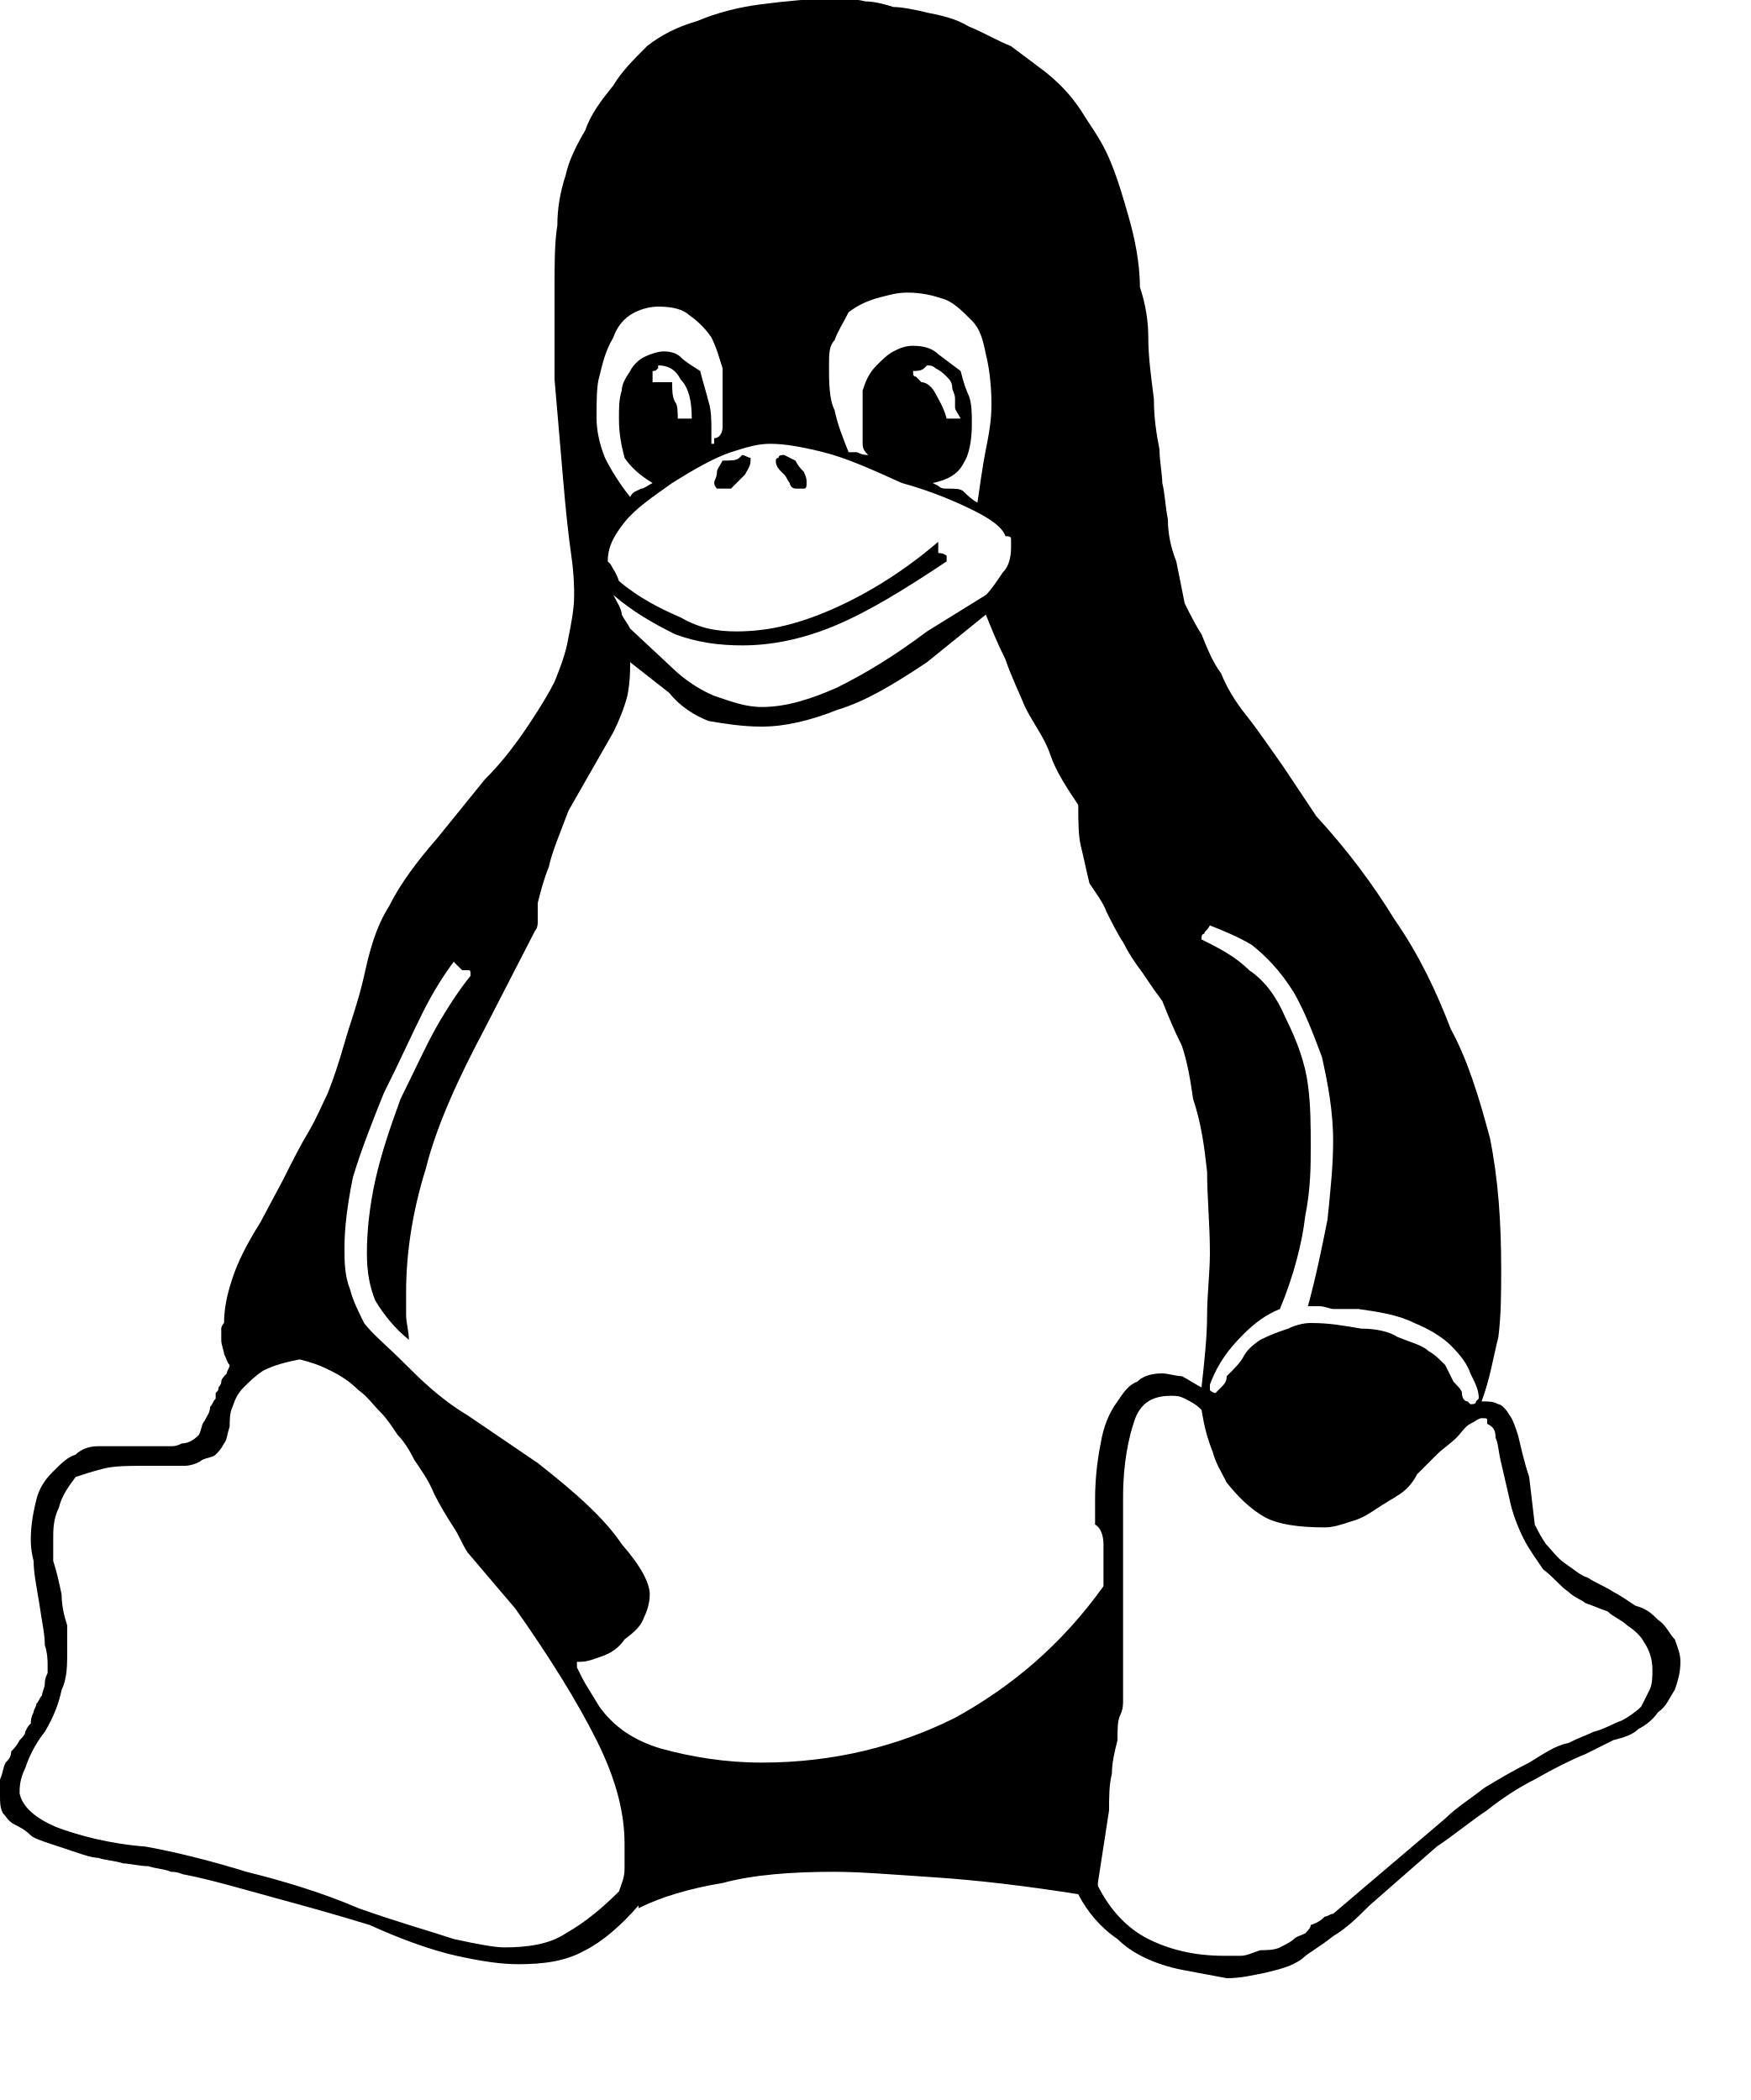
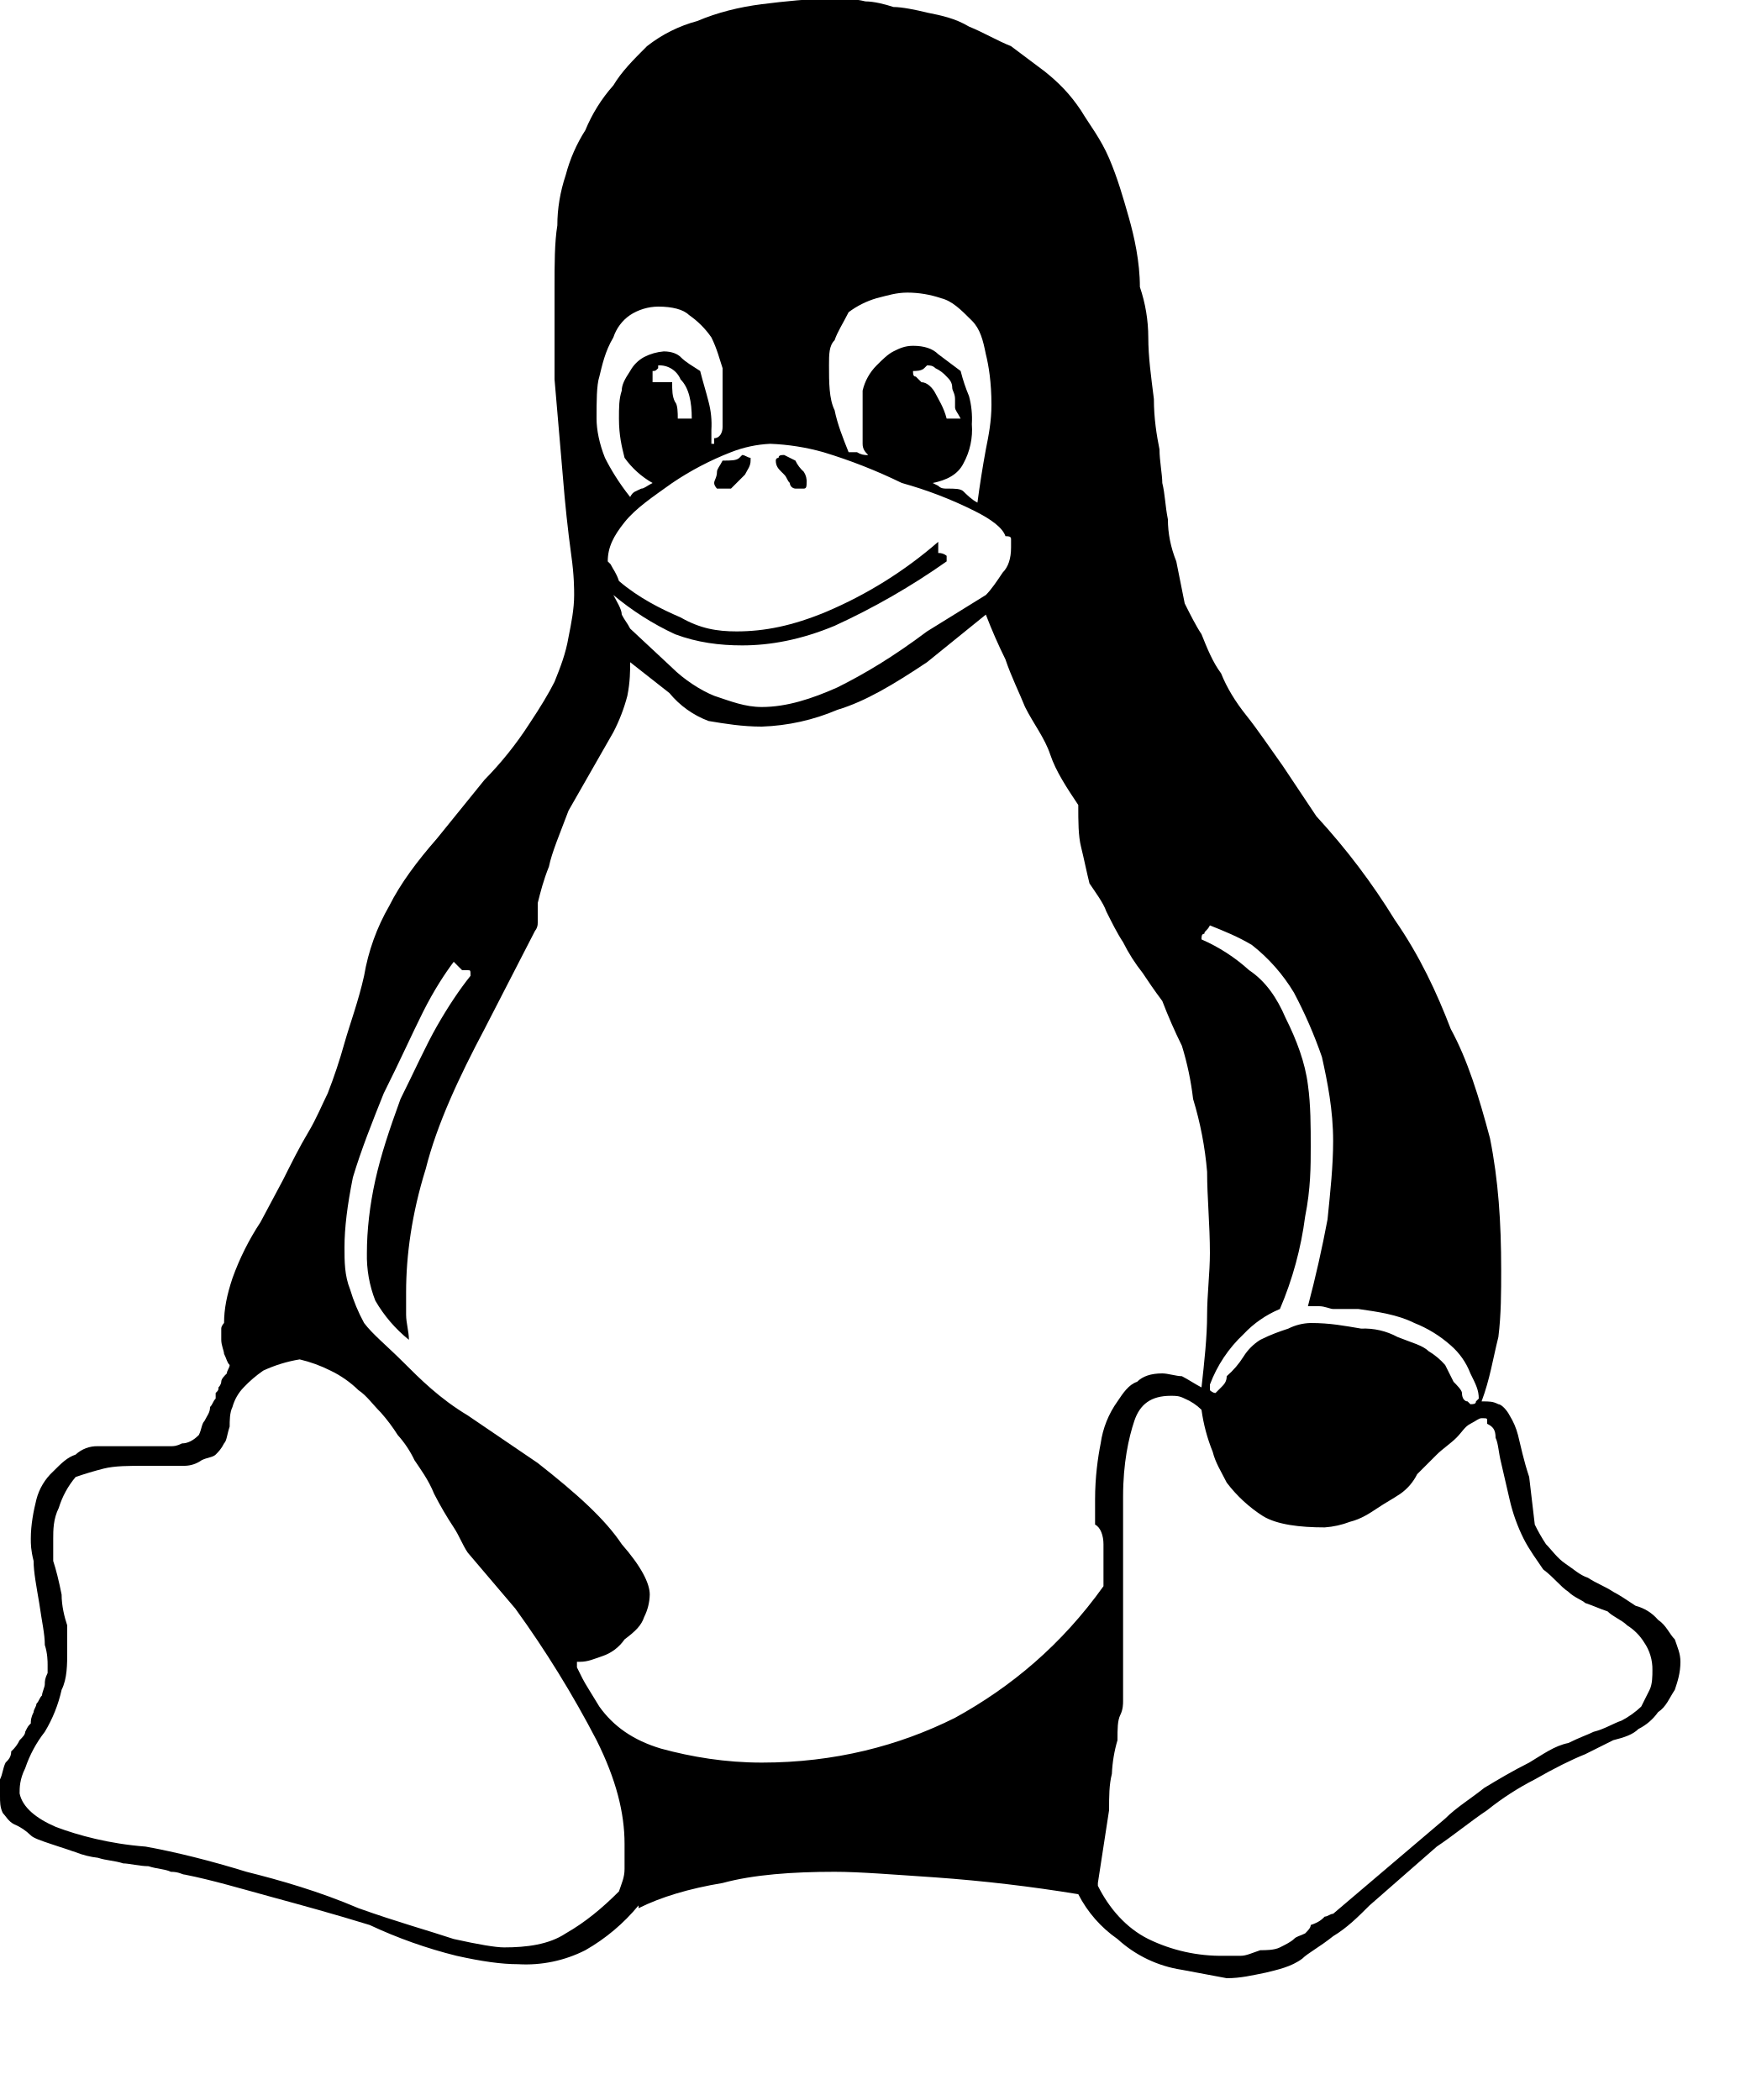
- <svg xmlns="http://www.w3.org/2000/svg" width="10" height="12" viewBox="0 0 10 12" fill="none">
-   <path d="M4.608 2.76C4.608 2.776 4.608 2.792 4.592 2.792H4.576H4.544C4.528 2.792 4.512 2.776 4.512 2.76C4.496 2.744 4.496 2.728 4.48 2.712L4.464 2.696C4.448 2.68 4.432 2.664 4.432 2.632C4.432 2.616 4.448 2.616 4.448 2.616C4.448 2.6 4.464 2.6 4.48 2.6L4.544 2.632C4.56 2.664 4.576 2.68 4.592 2.696C4.608 2.728 4.608 2.744 4.608 2.76ZM3.952 2.392C3.952 2.296 3.936 2.216 3.888 2.168C3.856 2.104 3.808 2.088 3.76 2.088V2.104C3.744 2.12 3.744 2.12 3.728 2.12V2.184H3.84C3.84 2.232 3.84 2.264 3.856 2.296C3.872 2.312 3.872 2.36 3.872 2.392H3.952ZM5.264 2.184C5.296 2.184 5.328 2.216 5.344 2.248C5.36 2.28 5.392 2.328 5.408 2.392H5.488C5.472 2.36 5.456 2.344 5.456 2.328C5.456 2.312 5.456 2.296 5.456 2.28C5.456 2.248 5.44 2.232 5.44 2.216C5.44 2.184 5.424 2.168 5.408 2.152C5.392 2.136 5.376 2.12 5.344 2.104C5.328 2.088 5.312 2.088 5.296 2.088L5.28 2.104C5.264 2.12 5.232 2.12 5.216 2.12C5.216 2.136 5.216 2.152 5.232 2.152C5.248 2.168 5.264 2.184 5.264 2.184ZM4.128 2.792H4.096C4.096 2.792 4.08 2.776 4.08 2.76C4.08 2.744 4.096 2.728 4.096 2.696C4.096 2.68 4.112 2.664 4.128 2.632C4.176 2.632 4.208 2.632 4.224 2.616L4.24 2.6C4.256 2.6 4.272 2.616 4.288 2.616V2.632C4.288 2.664 4.272 2.68 4.256 2.712C4.24 2.728 4.208 2.76 4.176 2.792H4.128ZM3.728 2.76C3.648 2.712 3.6 2.664 3.568 2.616C3.552 2.552 3.536 2.488 3.536 2.392C3.536 2.328 3.536 2.28 3.552 2.232C3.552 2.2 3.568 2.168 3.6 2.12C3.616 2.088 3.648 2.056 3.68 2.04C3.712 2.024 3.76 2.008 3.792 2.008C3.84 2.008 3.872 2.024 3.888 2.04C3.92 2.072 3.952 2.088 4 2.12C4.016 2.184 4.032 2.232 4.048 2.296C4.064 2.344 4.064 2.408 4.064 2.456V2.536H4.08V2.504C4.112 2.504 4.128 2.472 4.128 2.44C4.128 2.408 4.128 2.36 4.128 2.28C4.128 2.216 4.128 2.152 4.128 2.104C4.112 2.056 4.096 1.992 4.064 1.928C4.032 1.88 3.984 1.832 3.936 1.8C3.904 1.768 3.84 1.752 3.76 1.752C3.712 1.752 3.648 1.768 3.6 1.8C3.552 1.832 3.52 1.88 3.504 1.928C3.456 2.008 3.44 2.088 3.424 2.152C3.408 2.2 3.408 2.296 3.408 2.392C3.408 2.456 3.424 2.536 3.456 2.616C3.488 2.68 3.536 2.76 3.6 2.84C3.616 2.808 3.632 2.808 3.664 2.792C3.68 2.792 3.696 2.776 3.728 2.76ZM8.4 8.024C8.416 8.024 8.432 8.024 8.432 8.008L8.448 7.992C8.448 7.944 8.432 7.912 8.4 7.848C8.384 7.8 8.352 7.752 8.288 7.688C8.24 7.64 8.16 7.592 8.08 7.56C7.984 7.512 7.872 7.496 7.76 7.48H7.712H7.696C7.664 7.48 7.648 7.48 7.648 7.48C7.648 7.48 7.632 7.48 7.616 7.48C7.6 7.48 7.568 7.464 7.536 7.464C7.504 7.464 7.488 7.464 7.472 7.464C7.52 7.288 7.552 7.128 7.584 6.968C7.6 6.808 7.616 6.664 7.616 6.52C7.616 6.344 7.584 6.184 7.552 6.04C7.504 5.912 7.456 5.784 7.392 5.672C7.312 5.544 7.232 5.464 7.152 5.4C7.072 5.352 6.992 5.32 6.912 5.288C6.896 5.32 6.88 5.32 6.88 5.336C6.864 5.336 6.864 5.352 6.864 5.368C6.96 5.416 7.056 5.464 7.136 5.544C7.232 5.608 7.296 5.704 7.344 5.816C7.408 5.944 7.456 6.072 7.472 6.2C7.488 6.312 7.488 6.44 7.488 6.552C7.488 6.664 7.488 6.792 7.456 6.952C7.44 7.096 7.392 7.288 7.312 7.48C7.232 7.512 7.168 7.56 7.104 7.624C7.024 7.704 6.96 7.784 6.912 7.912C6.912 7.928 6.912 7.928 6.912 7.944C6.912 7.944 6.928 7.96 6.944 7.96L6.976 7.928C6.992 7.912 7.008 7.896 7.008 7.864C7.056 7.816 7.088 7.784 7.104 7.752C7.12 7.72 7.152 7.688 7.2 7.656C7.264 7.624 7.312 7.608 7.36 7.592C7.392 7.576 7.44 7.56 7.488 7.56C7.6 7.56 7.68 7.576 7.776 7.592C7.856 7.592 7.936 7.608 7.984 7.64C8.064 7.672 8.128 7.688 8.16 7.72C8.192 7.736 8.224 7.768 8.256 7.8C8.272 7.832 8.288 7.864 8.304 7.896C8.32 7.912 8.352 7.944 8.352 7.96C8.352 7.992 8.368 8.008 8.384 8.008L8.4 8.024ZM4.96 2.6C4.944 2.584 4.928 2.568 4.928 2.536C4.928 2.504 4.928 2.472 4.928 2.424C4.928 2.344 4.928 2.28 4.928 2.232C4.944 2.184 4.96 2.136 5.008 2.088C5.04 2.056 5.072 2.024 5.104 2.008C5.136 1.992 5.168 1.976 5.216 1.976C5.28 1.976 5.328 1.992 5.36 2.024C5.424 2.072 5.424 2.072 5.488 2.12C5.504 2.184 5.52 2.232 5.536 2.264C5.552 2.312 5.552 2.36 5.552 2.424C5.552 2.52 5.536 2.6 5.504 2.648C5.472 2.712 5.408 2.744 5.328 2.76L5.36 2.776C5.376 2.792 5.392 2.792 5.408 2.792C5.456 2.792 5.488 2.792 5.504 2.808C5.52 2.824 5.552 2.856 5.584 2.872C5.6 2.76 5.616 2.648 5.632 2.568C5.648 2.488 5.664 2.408 5.664 2.312C5.664 2.184 5.648 2.088 5.632 2.024C5.616 1.944 5.6 1.88 5.552 1.832C5.488 1.768 5.44 1.72 5.376 1.704C5.328 1.688 5.264 1.672 5.184 1.672C5.12 1.672 5.072 1.688 5.008 1.704C4.96 1.72 4.912 1.736 4.848 1.784C4.816 1.848 4.784 1.896 4.768 1.944C4.736 1.976 4.736 2.024 4.736 2.088C4.736 2.184 4.736 2.28 4.768 2.344C4.784 2.424 4.816 2.504 4.848 2.584C4.864 2.584 4.88 2.584 4.896 2.584C4.928 2.6 4.944 2.6 4.96 2.6ZM5.408 3.208C5.168 3.368 4.96 3.496 4.768 3.576C4.576 3.656 4.4 3.688 4.24 3.688C4.112 3.688 3.984 3.672 3.856 3.624C3.728 3.56 3.616 3.496 3.504 3.4C3.52 3.432 3.552 3.48 3.552 3.512C3.568 3.544 3.584 3.56 3.6 3.592L3.84 3.816C3.904 3.88 4 3.944 4.08 3.976C4.176 4.008 4.256 4.04 4.352 4.04C4.496 4.04 4.64 3.992 4.784 3.928C4.944 3.848 5.104 3.752 5.296 3.608L5.632 3.4C5.664 3.368 5.696 3.32 5.728 3.272C5.76 3.24 5.776 3.192 5.776 3.128C5.776 3.112 5.776 3.096 5.776 3.08C5.776 3.064 5.76 3.064 5.744 3.064C5.728 3.016 5.664 2.968 5.568 2.92C5.472 2.872 5.328 2.808 5.152 2.76C4.976 2.68 4.832 2.616 4.704 2.584C4.576 2.552 4.48 2.536 4.4 2.536C4.336 2.536 4.272 2.552 4.176 2.584C4.08 2.616 3.968 2.68 3.84 2.76C3.728 2.84 3.632 2.904 3.568 2.984C3.504 3.064 3.472 3.128 3.472 3.208L3.488 3.224C3.504 3.256 3.52 3.272 3.536 3.32C3.648 3.416 3.776 3.48 3.888 3.528C4 3.592 4.096 3.608 4.208 3.608C4.368 3.608 4.528 3.576 4.72 3.496C4.912 3.416 5.136 3.288 5.36 3.096V3.16C5.392 3.16 5.408 3.176 5.408 3.176V3.208ZM6.272 10.776C6.336 10.904 6.432 11.016 6.56 11.08C6.688 11.144 6.832 11.176 6.992 11.176C7.024 11.176 7.056 11.176 7.088 11.176C7.12 11.176 7.152 11.16 7.2 11.144C7.232 11.144 7.28 11.144 7.312 11.128C7.344 11.112 7.376 11.096 7.392 11.08C7.408 11.064 7.424 11.064 7.456 11.048C7.472 11.032 7.488 11.016 7.488 11C7.536 10.984 7.552 10.968 7.568 10.952C7.584 10.952 7.6 10.936 7.616 10.936L8.256 10.392C8.32 10.328 8.4 10.28 8.48 10.216C8.56 10.168 8.64 10.12 8.736 10.072C8.816 10.024 8.88 9.976 8.96 9.96C9.024 9.928 9.072 9.912 9.104 9.896C9.168 9.88 9.216 9.848 9.264 9.832C9.296 9.816 9.344 9.784 9.376 9.752C9.392 9.72 9.408 9.688 9.424 9.656C9.44 9.624 9.44 9.576 9.44 9.544C9.44 9.48 9.424 9.432 9.392 9.384C9.376 9.352 9.344 9.32 9.296 9.288C9.264 9.256 9.216 9.24 9.184 9.208C9.136 9.192 9.104 9.176 9.056 9.16C9.04 9.144 8.992 9.128 8.96 9.096C8.912 9.064 8.88 9.016 8.816 8.968C8.784 8.92 8.736 8.856 8.704 8.792C8.672 8.728 8.64 8.648 8.624 8.568L8.576 8.36C8.56 8.296 8.56 8.248 8.544 8.216C8.544 8.168 8.528 8.152 8.496 8.136V8.12C8.496 8.104 8.496 8.104 8.464 8.104C8.448 8.104 8.432 8.12 8.4 8.136C8.368 8.152 8.352 8.184 8.32 8.216C8.288 8.248 8.24 8.28 8.208 8.312C8.176 8.344 8.128 8.392 8.096 8.424C8.08 8.456 8.048 8.504 8 8.536C7.952 8.568 7.92 8.584 7.872 8.616C7.824 8.648 7.776 8.68 7.712 8.696C7.664 8.712 7.616 8.728 7.568 8.728C7.424 8.728 7.296 8.712 7.216 8.664C7.136 8.616 7.072 8.552 7.008 8.472C6.976 8.408 6.944 8.36 6.928 8.296C6.896 8.216 6.88 8.152 6.864 8.056C6.832 8.024 6.8 8.008 6.768 7.992C6.736 7.976 6.72 7.976 6.688 7.976C6.576 7.976 6.512 8.024 6.48 8.12C6.448 8.216 6.416 8.36 6.416 8.552V9.72C6.416 9.736 6.416 9.768 6.4 9.8C6.384 9.832 6.384 9.88 6.384 9.944C6.368 10.008 6.352 10.072 6.352 10.136C6.336 10.2 6.336 10.264 6.336 10.344L6.272 10.76V10.776ZM0.832 10.552C1.008 10.584 1.2 10.632 1.408 10.696C1.6 10.744 1.824 10.808 2.048 10.904C2.272 10.984 2.448 11.032 2.592 11.08C2.736 11.112 2.832 11.128 2.88 11.128C3.008 11.128 3.136 11.112 3.232 11.048C3.344 10.984 3.44 10.904 3.536 10.808C3.552 10.76 3.568 10.728 3.568 10.68V10.536C3.568 10.36 3.52 10.168 3.408 9.944C3.296 9.72 3.136 9.464 2.944 9.192L2.672 8.872C2.64 8.824 2.624 8.776 2.592 8.728C2.56 8.68 2.512 8.6 2.48 8.536C2.448 8.456 2.4 8.392 2.368 8.344C2.336 8.28 2.304 8.232 2.272 8.2C2.24 8.152 2.208 8.104 2.176 8.072C2.128 8.024 2.096 7.976 2.048 7.944C2 7.896 1.952 7.864 1.888 7.832C1.824 7.8 1.776 7.784 1.712 7.768C1.632 7.784 1.568 7.8 1.504 7.832C1.456 7.864 1.424 7.896 1.392 7.928C1.36 7.96 1.344 7.992 1.328 8.04C1.312 8.072 1.312 8.12 1.312 8.152C1.296 8.2 1.296 8.232 1.28 8.248C1.264 8.28 1.248 8.296 1.232 8.312C1.216 8.328 1.184 8.328 1.152 8.344C1.136 8.36 1.088 8.376 1.056 8.376H1.008H0.944H0.832C0.736 8.376 0.656 8.376 0.592 8.392C0.528 8.408 0.48 8.424 0.432 8.44C0.384 8.504 0.352 8.552 0.336 8.616C0.304 8.68 0.304 8.744 0.304 8.792C0.304 8.824 0.304 8.872 0.304 8.92C0.32 8.968 0.336 9.032 0.352 9.112C0.352 9.176 0.368 9.24 0.384 9.288C0.384 9.352 0.384 9.4 0.384 9.432C0.384 9.512 0.384 9.592 0.352 9.656C0.336 9.736 0.304 9.816 0.256 9.896C0.192 9.976 0.16 10.056 0.144 10.104C0.112 10.168 0.112 10.216 0.112 10.248C0.128 10.328 0.208 10.392 0.32 10.44C0.448 10.488 0.624 10.536 0.832 10.552ZM2.096 7.16C2.096 7.032 2.112 6.888 2.144 6.744C2.176 6.6 2.224 6.456 2.288 6.28C2.368 6.12 2.432 5.976 2.496 5.864C2.56 5.752 2.624 5.656 2.688 5.576C2.688 5.544 2.688 5.544 2.672 5.544H2.64L2.592 5.496C2.544 5.56 2.48 5.656 2.416 5.784C2.352 5.912 2.288 6.056 2.192 6.248C2.128 6.408 2.064 6.568 2.016 6.728C1.984 6.888 1.968 7.016 1.968 7.128C1.968 7.208 1.968 7.288 2 7.368C2.016 7.432 2.048 7.496 2.08 7.56C2.128 7.624 2.208 7.688 2.304 7.784C2.4 7.88 2.512 7.992 2.672 8.088L3.072 8.36C3.296 8.536 3.456 8.68 3.552 8.824C3.664 8.952 3.712 9.048 3.712 9.112C3.712 9.16 3.696 9.208 3.68 9.24C3.664 9.288 3.632 9.32 3.568 9.368C3.536 9.416 3.488 9.448 3.44 9.464C3.392 9.48 3.36 9.496 3.312 9.496H3.296V9.528L3.328 9.592C3.344 9.624 3.376 9.672 3.424 9.752C3.504 9.864 3.616 9.944 3.776 9.992C3.952 10.04 4.144 10.072 4.352 10.072C4.768 10.072 5.136 9.976 5.456 9.816C5.776 9.64 6.064 9.4 6.304 9.064C6.304 8.968 6.304 8.888 6.304 8.824C6.304 8.776 6.288 8.728 6.256 8.712V8.568C6.256 8.44 6.272 8.328 6.288 8.248C6.304 8.152 6.336 8.072 6.384 8.008C6.416 7.96 6.448 7.912 6.496 7.896C6.528 7.864 6.576 7.848 6.64 7.848C6.672 7.848 6.72 7.864 6.752 7.864C6.784 7.88 6.832 7.912 6.864 7.928C6.88 7.784 6.896 7.64 6.896 7.512C6.896 7.4 6.912 7.272 6.912 7.16C6.912 7 6.896 6.84 6.896 6.696C6.88 6.552 6.864 6.424 6.816 6.28C6.8 6.168 6.784 6.072 6.752 5.976C6.704 5.88 6.672 5.8 6.64 5.72C6.592 5.656 6.56 5.608 6.528 5.56C6.48 5.496 6.448 5.448 6.416 5.384C6.384 5.336 6.352 5.272 6.32 5.208C6.304 5.16 6.256 5.096 6.224 5.048C6.208 4.984 6.192 4.904 6.176 4.84C6.16 4.776 6.16 4.696 6.16 4.6C6.096 4.504 6.032 4.408 6 4.312C5.968 4.216 5.904 4.136 5.856 4.04C5.824 3.96 5.776 3.864 5.744 3.768C5.696 3.672 5.664 3.592 5.632 3.512L5.296 3.784C5.104 3.912 4.944 4.008 4.784 4.056C4.624 4.12 4.48 4.152 4.352 4.152C4.24 4.152 4.144 4.136 4.048 4.12C3.968 4.088 3.888 4.04 3.824 3.96L3.6 3.784C3.6 3.832 3.6 3.896 3.584 3.976C3.568 4.04 3.536 4.12 3.504 4.184L3.248 4.632C3.2 4.76 3.152 4.872 3.136 4.952C3.104 5.032 3.088 5.096 3.072 5.16C3.072 5.208 3.072 5.24 3.072 5.272C3.072 5.304 3.056 5.32 3.056 5.32L2.768 5.88C2.624 6.152 2.496 6.424 2.432 6.68C2.352 6.936 2.32 7.176 2.32 7.384C2.32 7.432 2.32 7.464 2.32 7.512C2.32 7.56 2.336 7.608 2.336 7.656C2.256 7.592 2.192 7.512 2.144 7.432C2.112 7.352 2.096 7.272 2.096 7.16ZM4.768 10.696C4.528 10.696 4.304 10.712 4.128 10.76C3.936 10.792 3.776 10.84 3.648 10.904V10.888C3.552 11 3.44 11.096 3.344 11.144C3.232 11.208 3.104 11.224 2.96 11.224C2.864 11.224 2.752 11.208 2.608 11.176C2.464 11.144 2.288 11.08 2.112 11C1.904 10.936 1.728 10.888 1.552 10.84C1.376 10.792 1.216 10.744 1.056 10.712C1.04 10.712 1.024 10.696 0.976 10.696C0.944 10.68 0.896 10.68 0.848 10.664C0.8 10.664 0.736 10.648 0.704 10.648C0.656 10.632 0.608 10.632 0.56 10.616C0.528 10.616 0.48 10.6 0.432 10.584C0.384 10.568 0.336 10.552 0.288 10.536C0.24 10.52 0.192 10.504 0.176 10.488C0.144 10.456 0.112 10.44 0.08 10.424C0.048 10.408 0.032 10.376 0.016 10.36C0 10.328 0 10.296 0 10.264C0 10.232 0 10.2 0 10.168C0.016 10.136 0.016 10.104 0.032 10.072C0.048 10.056 0.064 10.04 0.064 10.008C0.08 9.992 0.096 9.976 0.112 9.944C0.128 9.928 0.144 9.912 0.144 9.896C0.16 9.864 0.16 9.864 0.176 9.848C0.176 9.832 0.176 9.816 0.192 9.784C0.192 9.768 0.208 9.752 0.208 9.736C0.224 9.72 0.224 9.704 0.24 9.688C0.24 9.672 0.256 9.64 0.256 9.624C0.256 9.608 0.256 9.592 0.272 9.56C0.272 9.544 0.272 9.528 0.272 9.512C0.272 9.496 0.272 9.448 0.256 9.4C0.256 9.336 0.24 9.272 0.224 9.16C0.208 9.064 0.192 8.984 0.192 8.92C0.176 8.856 0.176 8.824 0.176 8.792C0.176 8.712 0.192 8.632 0.208 8.568C0.224 8.504 0.256 8.456 0.304 8.408C0.352 8.36 0.384 8.328 0.432 8.312C0.464 8.28 0.512 8.264 0.56 8.264H0.976C0.992 8.264 1.008 8.264 1.04 8.248C1.072 8.248 1.104 8.232 1.136 8.2C1.152 8.168 1.152 8.136 1.168 8.12C1.184 8.088 1.2 8.072 1.2 8.04C1.216 8.024 1.216 8.008 1.232 7.992C1.232 7.976 1.232 7.96 1.232 7.96C1.248 7.944 1.248 7.944 1.248 7.928C1.264 7.912 1.264 7.896 1.264 7.896C1.264 7.88 1.28 7.864 1.296 7.848C1.296 7.832 1.312 7.816 1.312 7.8C1.296 7.784 1.296 7.768 1.28 7.736C1.28 7.72 1.264 7.688 1.264 7.656V7.592C1.264 7.576 1.28 7.56 1.28 7.56C1.28 7.48 1.296 7.4 1.328 7.304C1.36 7.208 1.408 7.112 1.488 6.984L1.616 6.744C1.664 6.648 1.712 6.552 1.76 6.472C1.808 6.392 1.84 6.312 1.872 6.248C1.904 6.168 1.936 6.072 1.968 5.96C2 5.848 2.048 5.72 2.08 5.576C2.112 5.432 2.144 5.304 2.224 5.176C2.288 5.048 2.384 4.92 2.496 4.792L2.768 4.456C2.88 4.344 2.96 4.232 3.024 4.136C3.088 4.04 3.136 3.96 3.168 3.896C3.2 3.816 3.232 3.736 3.248 3.64C3.264 3.56 3.28 3.48 3.28 3.4C3.28 3.368 3.28 3.288 3.264 3.176C3.248 3.064 3.232 2.92 3.216 2.728C3.2 2.536 3.184 2.36 3.168 2.168C3.168 1.992 3.168 1.816 3.168 1.64C3.168 1.512 3.168 1.384 3.184 1.288C3.184 1.192 3.2 1.096 3.232 1C3.248 0.92 3.296 0.824 3.344 0.744C3.376 0.648 3.44 0.568 3.504 0.488C3.552 0.408 3.616 0.344 3.696 0.264C3.776 0.2 3.872 0.152 3.984 0.12C4.096 0.072 4.224 0.04 4.352 0.024C4.48 0.008 4.624 -0.008 4.768 -0.008C4.816 -0.008 4.88 -0.008 4.944 0.008C4.992 0.008 5.056 0.024 5.104 0.04C5.152 0.04 5.232 0.056 5.296 0.072C5.376 0.088 5.456 0.104 5.536 0.152C5.616 0.184 5.696 0.232 5.776 0.264C5.84 0.312 5.904 0.36 5.968 0.408C6.048 0.472 6.112 0.536 6.176 0.632C6.224 0.712 6.288 0.792 6.336 0.904C6.384 1.016 6.416 1.128 6.448 1.24C6.48 1.352 6.512 1.496 6.512 1.64C6.544 1.736 6.56 1.832 6.56 1.928C6.56 2.04 6.576 2.152 6.592 2.28C6.592 2.392 6.608 2.488 6.624 2.568C6.624 2.632 6.64 2.712 6.64 2.76C6.656 2.824 6.656 2.888 6.672 2.968C6.672 3.048 6.688 3.128 6.72 3.208C6.736 3.288 6.752 3.368 6.768 3.448C6.8 3.512 6.832 3.576 6.864 3.624C6.896 3.704 6.928 3.784 6.976 3.848C7.008 3.928 7.056 4.008 7.12 4.088C7.184 4.168 7.248 4.264 7.328 4.376C7.392 4.472 7.456 4.568 7.52 4.664C7.696 4.856 7.84 5.048 7.968 5.256C8.112 5.464 8.208 5.672 8.288 5.88C8.384 6.056 8.448 6.264 8.512 6.504C8.56 6.744 8.576 6.984 8.576 7.256C8.576 7.384 8.576 7.512 8.56 7.64C8.528 7.768 8.512 7.88 8.464 8.008C8.512 8.008 8.528 8.008 8.56 8.024C8.576 8.024 8.608 8.056 8.624 8.088C8.64 8.104 8.656 8.152 8.672 8.2C8.688 8.264 8.704 8.344 8.736 8.44L8.768 8.712C8.784 8.744 8.8 8.776 8.832 8.824C8.864 8.856 8.896 8.904 8.944 8.936C8.992 8.968 9.024 9 9.072 9.016C9.12 9.048 9.168 9.064 9.216 9.096C9.248 9.112 9.296 9.144 9.344 9.176C9.408 9.192 9.44 9.224 9.472 9.256C9.52 9.288 9.536 9.336 9.568 9.368C9.584 9.416 9.6 9.448 9.6 9.496C9.6 9.56 9.584 9.608 9.568 9.656C9.536 9.704 9.52 9.752 9.472 9.784C9.44 9.832 9.392 9.864 9.36 9.88C9.328 9.912 9.28 9.928 9.216 9.944C9.184 9.96 9.12 9.992 9.056 10.024C8.976 10.056 8.88 10.104 8.768 10.168C8.672 10.216 8.576 10.28 8.496 10.344C8.4 10.408 8.304 10.488 8.208 10.552L7.824 10.888C7.76 10.952 7.696 11.016 7.616 11.064C7.536 11.128 7.472 11.16 7.44 11.192C7.376 11.24 7.296 11.256 7.232 11.272C7.152 11.288 7.088 11.304 7.008 11.304L6.752 11.256C6.592 11.224 6.464 11.16 6.384 11.08C6.288 11.016 6.208 10.92 6.16 10.824C5.856 10.776 5.584 10.744 5.344 10.728C5.104 10.712 4.912 10.696 4.768 10.696Z" fill="black" />
+ <svg xmlns="http://www.w3.org/2000/svg" width="10" height="12" fill="none" viewBox="0 0 10 12">
+   <path fill="#000" d="M4.608 2.76c0 .016 0 .032-.016.032h-.048a.034.034 0 0 1-.032-.032c-.016-.016-.016-.032-.032-.048l-.016-.016c-.016-.016-.032-.032-.032-.064 0-.016.016-.016.016-.016 0-.016.016-.016.032-.016l.064.032a.2.2 0 0 0 .048.064.1.1 0 0 1 .016.064m-.656-.368c0-.096-.016-.176-.064-.224a.13.13 0 0 0-.128-.08v.016c-.016.016-.016.016-.032.016v.064h.112c0 .048 0 .08.016.112.016.016.016.064.016.096zm1.312-.208c.032 0 .064.032.08.064s.048.08.064.144h.08c-.016-.032-.032-.048-.032-.064V2.28c0-.032-.016-.048-.016-.064 0-.032-.016-.048-.032-.064a.2.2 0 0 0-.064-.048c-.016-.016-.032-.016-.048-.016l-.016.016c-.016.016-.048.016-.064.016 0 .016 0 .032.016.032zm-1.136.608h-.032s-.016-.016-.016-.032.016-.032.016-.064c0-.016.016-.032.032-.064.048 0 .08 0 .096-.016L4.24 2.6c.016 0 .032.016.048.016v.016c0 .032-.016.048-.032.08l-.08.08zm-.4-.032a.5.5 0 0 1-.16-.144c-.016-.064-.032-.128-.032-.224 0-.064 0-.112.016-.16 0-.032.016-.064.048-.112a.2.2 0 0 1 .08-.08.3.3 0 0 1 .112-.032c.048 0 .08.016.096.032.032.032.064.048.112.08.016.064.032.112.048.176a.5.5 0 0 1 .016.16v.08h.016v-.032c.032 0 .048-.032.048-.064v-.336c-.016-.048-.032-.112-.064-.176a.5.5 0 0 0-.128-.128c-.032-.032-.096-.048-.176-.048a.3.3 0 0 0-.16.048.25.25 0 0 0-.096.128c-.048.08-.064.16-.08.224-.016.048-.016.144-.016.24 0 .064.016.144.048.224.032.064.08.144.144.224.016-.032.032-.032.064-.048.016 0 .032-.016.064-.032M8.4 8.024c.016 0 .032 0 .032-.016l.016-.016c0-.048-.016-.08-.048-.144a.4.4 0 0 0-.112-.16.7.7 0 0 0-.208-.128c-.096-.048-.208-.064-.32-.08h-.144c-.016 0-.048-.016-.08-.016h-.064a7 7 0 0 0 .112-.496c.016-.16.032-.304.032-.448 0-.176-.032-.336-.064-.48a2.6 2.6 0 0 0-.16-.368 1 1 0 0 0-.24-.272c-.08-.048-.16-.08-.24-.112-.016.032-.032.032-.032.048-.016 0-.016.016-.016.032a1 1 0 0 1 .272.176c.096.064.16.16.208.272.064.128.112.256.128.384.016.112.016.24.016.352s0 .24-.032.4a2 2 0 0 1-.144.528.6.6 0 0 0-.208.144.76.76 0 0 0-.192.288v.032s.016.016.032.016l.032-.032c.016-.016.032-.032.032-.064a.5.5 0 0 0 .096-.112.3.3 0 0 1 .096-.096c.064-.032.112-.048.16-.064a.3.3 0 0 1 .128-.032c.112 0 .192.016.288.032a.4.4 0 0 1 .208.048c.08.032.144.048.176.08a.4.4 0 0 1 .096.08l.048.096c.016.016.048.048.048.064 0 .032.016.048.032.048zM4.96 2.6c-.016-.016-.032-.032-.032-.064v-.304a.3.3 0 0 1 .08-.144c.032-.032.064-.064.096-.08s.064-.032.112-.032q.096 0 .144.048l.128.096a1 1 0 0 0 .048.144.5.5 0 0 1 .016.16.4.4 0 0 1-.048.224c-.032.064-.096.096-.176.112l.032.016c.016.016.032.016.048.016.048 0 .08 0 .096.016s.048.048.08.064a6 6 0 0 1 .048-.304c.016-.08.032-.16.032-.256 0-.128-.016-.224-.032-.288-.016-.08-.032-.144-.08-.192-.064-.064-.112-.112-.176-.128a.6.6 0 0 0-.192-.032c-.064 0-.112.016-.176.032a.5.5 0 0 0-.16.08c-.032.064-.064.112-.08.16-.032.032-.032.08-.032.144 0 .096 0 .192.032.256.016.08.048.16.08.24h.048a.1.1 0 0 0 .064.016m.448.608a4 4 0 0 1-.64.368c-.192.08-.368.112-.528.112-.128 0-.256-.016-.384-.064a1.6 1.6 0 0 1-.352-.224c.016.032.048.08.048.112.016.032.032.048.048.08l.24.224c.064.064.16.128.24.16.096.032.176.064.272.064.144 0 .288-.048.432-.112.16-.08.32-.176.512-.32l.336-.208c.032-.032.064-.08.096-.128q.048-.048.048-.144V3.08c0-.016-.016-.016-.032-.016-.016-.048-.08-.096-.176-.144a2.3 2.3 0 0 0-.416-.16 3 3 0 0 0-.448-.176 1.3 1.3 0 0 0-.304-.048.7.7 0 0 0-.224.048 1.7 1.7 0 0 0-.336.176c-.112.08-.208.144-.272.224s-.096.144-.096.224l.016.016c.016.032.032.048.048.096.112.096.24.16.352.208.112.064.208.08.32.08.16 0 .32-.032.512-.112a2.4 2.4 0 0 0 .64-.4v.064a.07.07 0 0 1 .048.016zm.864 7.568c.064.128.16.24.288.304a.95.95 0 0 0 .432.096h.096c.032 0 .064-.016.112-.032.032 0 .08 0 .112-.016s.064-.032.08-.048.032-.016.064-.032c.016-.016.032-.032.032-.048.048-.016.064-.032.08-.048.016 0 .032-.016.048-.016l.64-.544c.064-.064.144-.112.224-.176.08-.048.16-.096.256-.144.08-.048.144-.096.224-.112.064-.032.112-.048.144-.064.064-.016.112-.048.16-.064a.5.5 0 0 0 .112-.08l.048-.096c.016-.032.016-.08.016-.112a.27.27 0 0 0-.048-.16.3.3 0 0 0-.096-.096c-.032-.032-.08-.048-.112-.08-.048-.016-.08-.032-.128-.048-.016-.016-.064-.032-.096-.064-.048-.032-.08-.08-.144-.128-.032-.048-.08-.112-.112-.176a1 1 0 0 1-.08-.224l-.048-.208c-.016-.064-.016-.112-.032-.144 0-.048-.016-.064-.048-.08V8.12c0-.016 0-.016-.032-.016-.016 0-.032.016-.064.032s-.048.048-.08.08-.08.064-.112.096l-.112.112A.3.3 0 0 1 8 8.536c-.048.032-.08.048-.128.08s-.096.064-.16.08a.5.5 0 0 1-.144.032c-.144 0-.272-.016-.352-.064a.8.8 0 0 1-.208-.192c-.032-.064-.064-.112-.08-.176a1 1 0 0 1-.064-.24.3.3 0 0 0-.096-.064c-.032-.016-.048-.016-.08-.016-.112 0-.176.048-.208.144s-.064.24-.064.432V9.72c0 .016 0 .048-.016.08s-.016.08-.016.144a.8.8 0 0 0-.032.192c-.016.064-.016.128-.016.208l-.064.416zm-5.44-.224q.264.048.576.144c.192.048.416.112.64.208.224.08.4.128.544.176q.216.048.288.048c.128 0 .256-.016.352-.08.112-.064.208-.144.304-.24.016-.048.032-.08.032-.128v-.144c0-.176-.048-.368-.16-.592a6 6 0 0 0-.464-.752l-.272-.32c-.032-.048-.048-.096-.08-.144a2 2 0 0 1-.112-.192c-.032-.08-.08-.144-.112-.192a.6.6 0 0 0-.096-.144 1 1 0 0 0-.096-.128c-.048-.048-.08-.096-.128-.128a.6.6 0 0 0-.16-.112.8.8 0 0 0-.176-.064.8.8 0 0 0-.208.064.7.7 0 0 0-.112.096.26.26 0 0 0-.064.112c-.016.032-.016.08-.016.112-.016.048-.016.08-.032.096-.016.032-.032.048-.048.064s-.048.016-.08.032a.17.17 0 0 1-.096.032H.832c-.096 0-.176 0-.24.016a2 2 0 0 0-.16.048.5.5 0 0 0-.096.176c-.032.064-.032.128-.032.176v.128q.024.072.048.192c0 .064.016.128.032.176v.144c0 .08 0 .16-.032.224a.8.8 0 0 1-.096.24.7.7 0 0 0-.112.208c-.032.064-.032.112-.032.144.016.08.096.144.208.192.128.048.304.096.512.112M2.096 7.16c0-.128.016-.272.048-.416s.08-.288.144-.464c.08-.16.144-.304.208-.416q.096-.168.192-.288c0-.032 0-.032-.016-.032H2.64l-.048-.048c-.048.064-.112.16-.176.288s-.128.272-.224.464c-.064.16-.128.32-.176.48-.032.16-.048.288-.048.4 0 .08 0 .16.032.24a1 1 0 0 0 .08.192c.048.064.128.128.224.224s.208.208.368.304l.4.272c.224.176.384.32.48.464.112.128.16.224.16.288a.3.3 0 0 1-.032.128c-.016.048-.048.08-.112.128a.25.25 0 0 1-.128.096c-.048.016-.08.032-.128.032h-.016v.032l.032.064c.016.032.048.08.096.16.08.112.192.192.352.24.176.048.368.08.576.08.416 0 .784-.096 1.104-.256.32-.176.608-.416.848-.752v-.24c0-.048-.016-.096-.048-.112v-.144c0-.128.016-.24.032-.32a.54.54 0 0 1 .096-.24c.032-.048.064-.096.112-.112q.048-.048.144-.048c.032 0 .08.016.112.016.032.016.08.048.112.064.016-.144.032-.288.032-.416 0-.112.016-.24.016-.352 0-.16-.016-.32-.016-.464a2 2 0 0 0-.08-.416 1.7 1.7 0 0 0-.064-.304 3 3 0 0 1-.112-.256c-.048-.064-.08-.112-.112-.16a1 1 0 0 1-.112-.176c-.032-.048-.064-.112-.096-.176-.016-.048-.064-.112-.096-.16-.016-.064-.032-.144-.048-.208s-.016-.144-.016-.24c-.064-.096-.128-.192-.16-.288s-.096-.176-.144-.272c-.032-.08-.08-.176-.112-.272a3 3 0 0 1-.112-.256l-.336.272c-.192.128-.352.224-.512.272a1.2 1.2 0 0 1-.432.096c-.112 0-.208-.016-.304-.032a.53.53 0 0 1-.224-.16L3.6 3.784c0 .048 0 .112-.016.192a1 1 0 0 1-.08.208l-.256.448c-.048.128-.096.24-.112.32-.032.08-.048.144-.064.208v.112a.07.07 0 0 1-.016.048l-.288.56c-.144.272-.272.544-.336.8-.08.256-.112.496-.112.704v.128c0 .048.016.096.016.144a.8.8 0 0 1-.192-.224.7.7 0 0 1-.048-.272m2.672 3.536c-.24 0-.464.016-.64.064q-.288.048-.48.144v-.016a1.1 1.1 0 0 1-.304.256.75.75 0 0 1-.384.08c-.096 0-.208-.016-.352-.048A2.7 2.7 0 0 1 2.112 11c-.208-.064-.384-.112-.56-.16s-.336-.096-.496-.128c-.016 0-.032-.016-.08-.016-.032-.016-.08-.016-.128-.032-.048 0-.112-.016-.144-.016-.048-.016-.096-.016-.144-.032a.5.5 0 0 1-.128-.032l-.144-.048c-.048-.016-.096-.032-.112-.048a.3.3 0 0 0-.096-.064c-.032-.016-.048-.048-.064-.064C0 10.328 0 10.296 0 10.264v-.096c.016-.032.016-.064.032-.096.016-.016.032-.032.032-.064a.2.2 0 0 0 .048-.064c.016-.016.032-.032.032-.048.016-.032.016-.032.032-.048 0-.016 0-.032.016-.064 0-.016.016-.032.016-.048.016-.016.016-.032.032-.048 0-.016.016-.048.016-.064s0-.032.016-.064v-.048c0-.016 0-.064-.016-.112 0-.064-.016-.128-.032-.24-.016-.096-.032-.176-.032-.24-.016-.064-.016-.096-.016-.128 0-.08.016-.16.032-.224a.33.33 0 0 1 .096-.16c.048-.048.08-.08.128-.096a.18.18 0 0 1 .128-.048h.416c.016 0 .032 0 .064-.016q.048 0 .096-.048c.016-.032.016-.064.032-.08.016-.032.032-.048.032-.08.016-.016.016-.032.032-.048V7.96c.016-.016.016-.016.016-.032.016-.016.016-.032.016-.032 0-.016.016-.032.032-.048 0-.016.016-.032.016-.048-.016-.016-.016-.032-.032-.064 0-.016-.016-.048-.016-.08v-.064c0-.016.016-.032.016-.032 0-.08.016-.16.048-.256a1.5 1.5 0 0 1 .16-.32l.128-.24c.048-.096.096-.192.144-.272s.08-.16.112-.224a3 3 0 0 0 .096-.288c.032-.112.08-.24.112-.384a1.2 1.2 0 0 1 .144-.4c.064-.128.16-.256.272-.384l.272-.336a2 2 0 0 0 .256-.32q.096-.144.144-.24c.032-.08.064-.16.08-.256.016-.08.032-.16.032-.24 0-.032 0-.112-.016-.224a8 8 0 0 1-.048-.448l-.048-.56V1.64c0-.128 0-.256.016-.352q0-.144.048-.288a.9.9 0 0 1 .112-.256.9.9 0 0 1 .16-.256c.048-.08.112-.144.192-.224A.8.8 0 0 1 3.984.12c.112-.048.24-.08.368-.096s.272-.032.416-.032c.048 0 .112 0 .176.016.048 0 .112.016.16.032.048 0 .128.016.192.032.08.016.16.032.24.08.08.032.16.08.24.112l.192.144c.08.064.144.128.208.224.048.08.112.16.16.272s.08.224.112.336.064.256.064.4a.9.9 0 0 1 .048.288c0 .112.016.224.032.352 0 .112.016.208.032.288 0 .064.016.144.016.192.016.064.016.128.032.208q0 .12.048.24l.048.24c.032.064.064.128.096.176.032.08.064.16.112.224q.048.12.144.24c.064.08.128.176.208.288l.192.288c.176.192.32.384.448.592.144.208.24.416.32.624.096.176.16.384.224.624.048.24.064.48.064.752 0 .128 0 .256-.016.384-.032.128-.048.24-.096.368.048 0 .064 0 .096.016.016 0 .048.032.064.064a.4.4 0 0 1 .048.112c.016.064.032.144.064.24l.032.272a1 1 0 0 0 .064.112c.032.032.064.08.112.112s.08.064.128.08c.048.032.096.048.144.08.032.016.08.048.128.08a.25.25 0 0 1 .128.08c.048.032.064.08.096.112.016.048.032.08.032.128 0 .064-.016.112-.032.16-.032.048-.048.096-.096.128a.3.3 0 0 1-.112.096c-.032.032-.08.048-.144.064l-.16.08q-.12.048-.288.144a1.6 1.6 0 0 0-.272.176c-.096.064-.192.144-.288.208l-.384.336c-.064.064-.128.128-.208.176-.08.064-.144.096-.176.128-.064.048-.144.064-.208.08-.08.016-.144.032-.224.032l-.256-.048a.7.7 0 0 1-.368-.176.7.7 0 0 1-.224-.256 9 9 0 0 0-.816-.096c-.24-.016-.432-.032-.576-.032" />
</svg>
